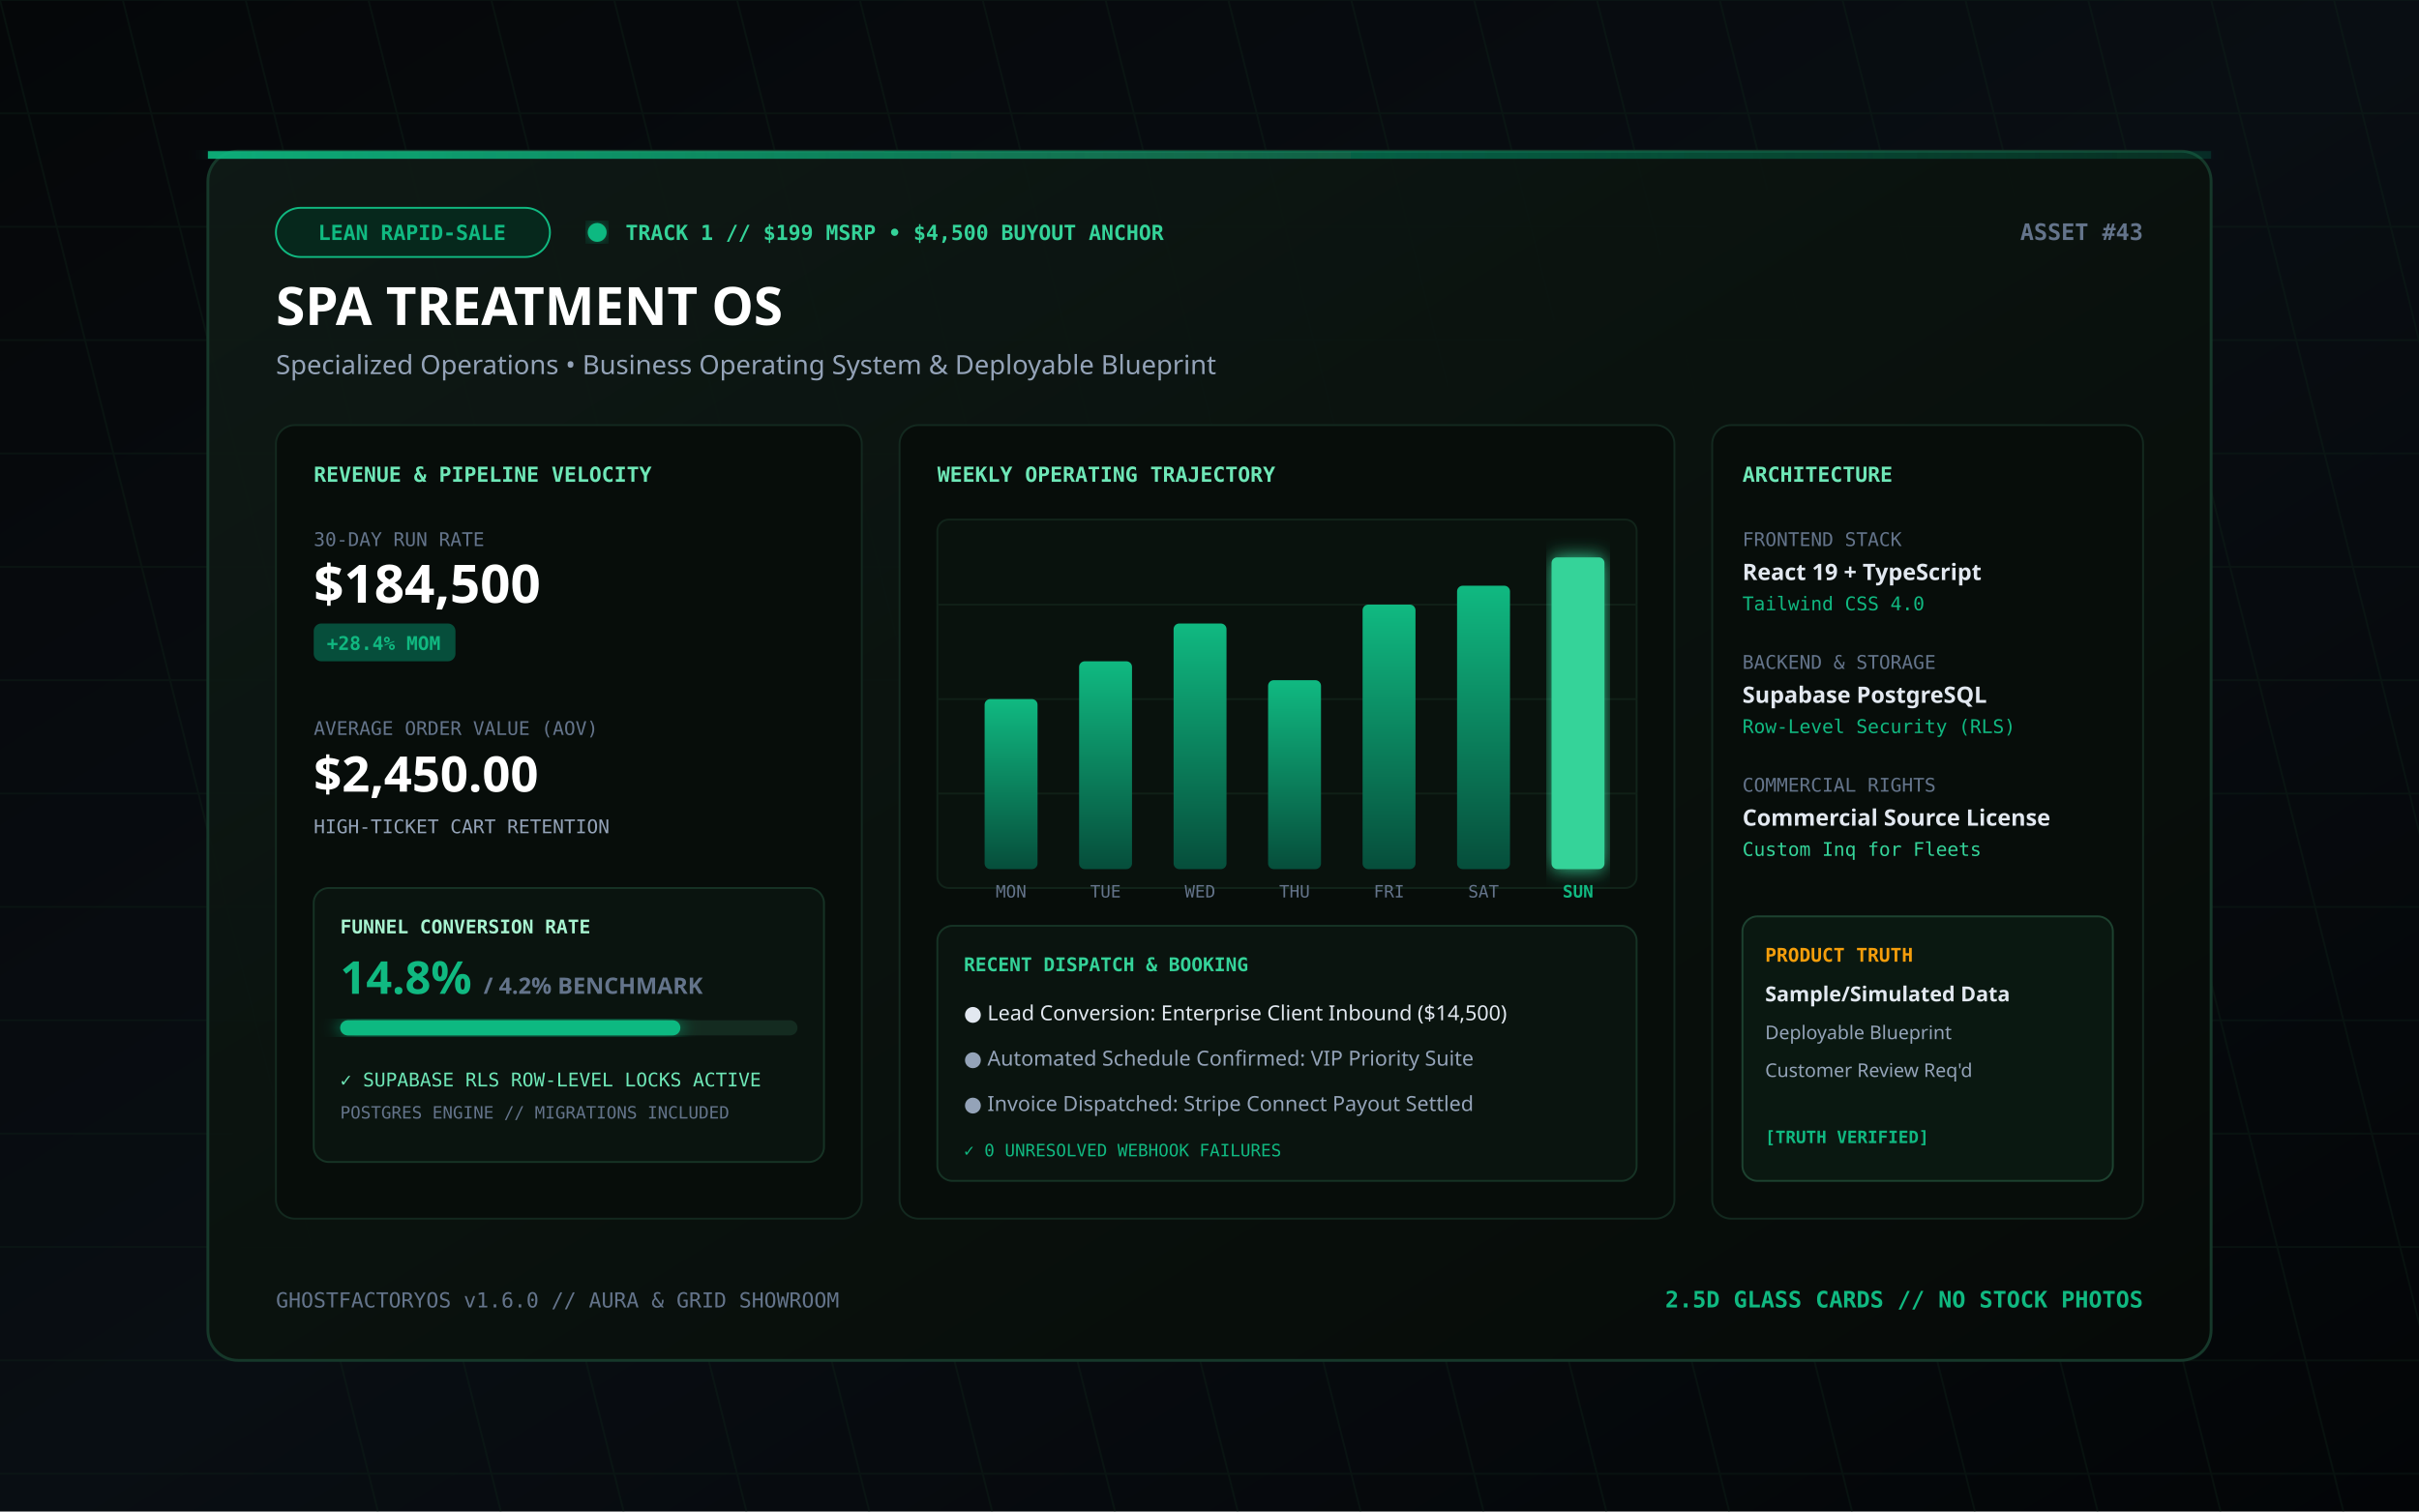
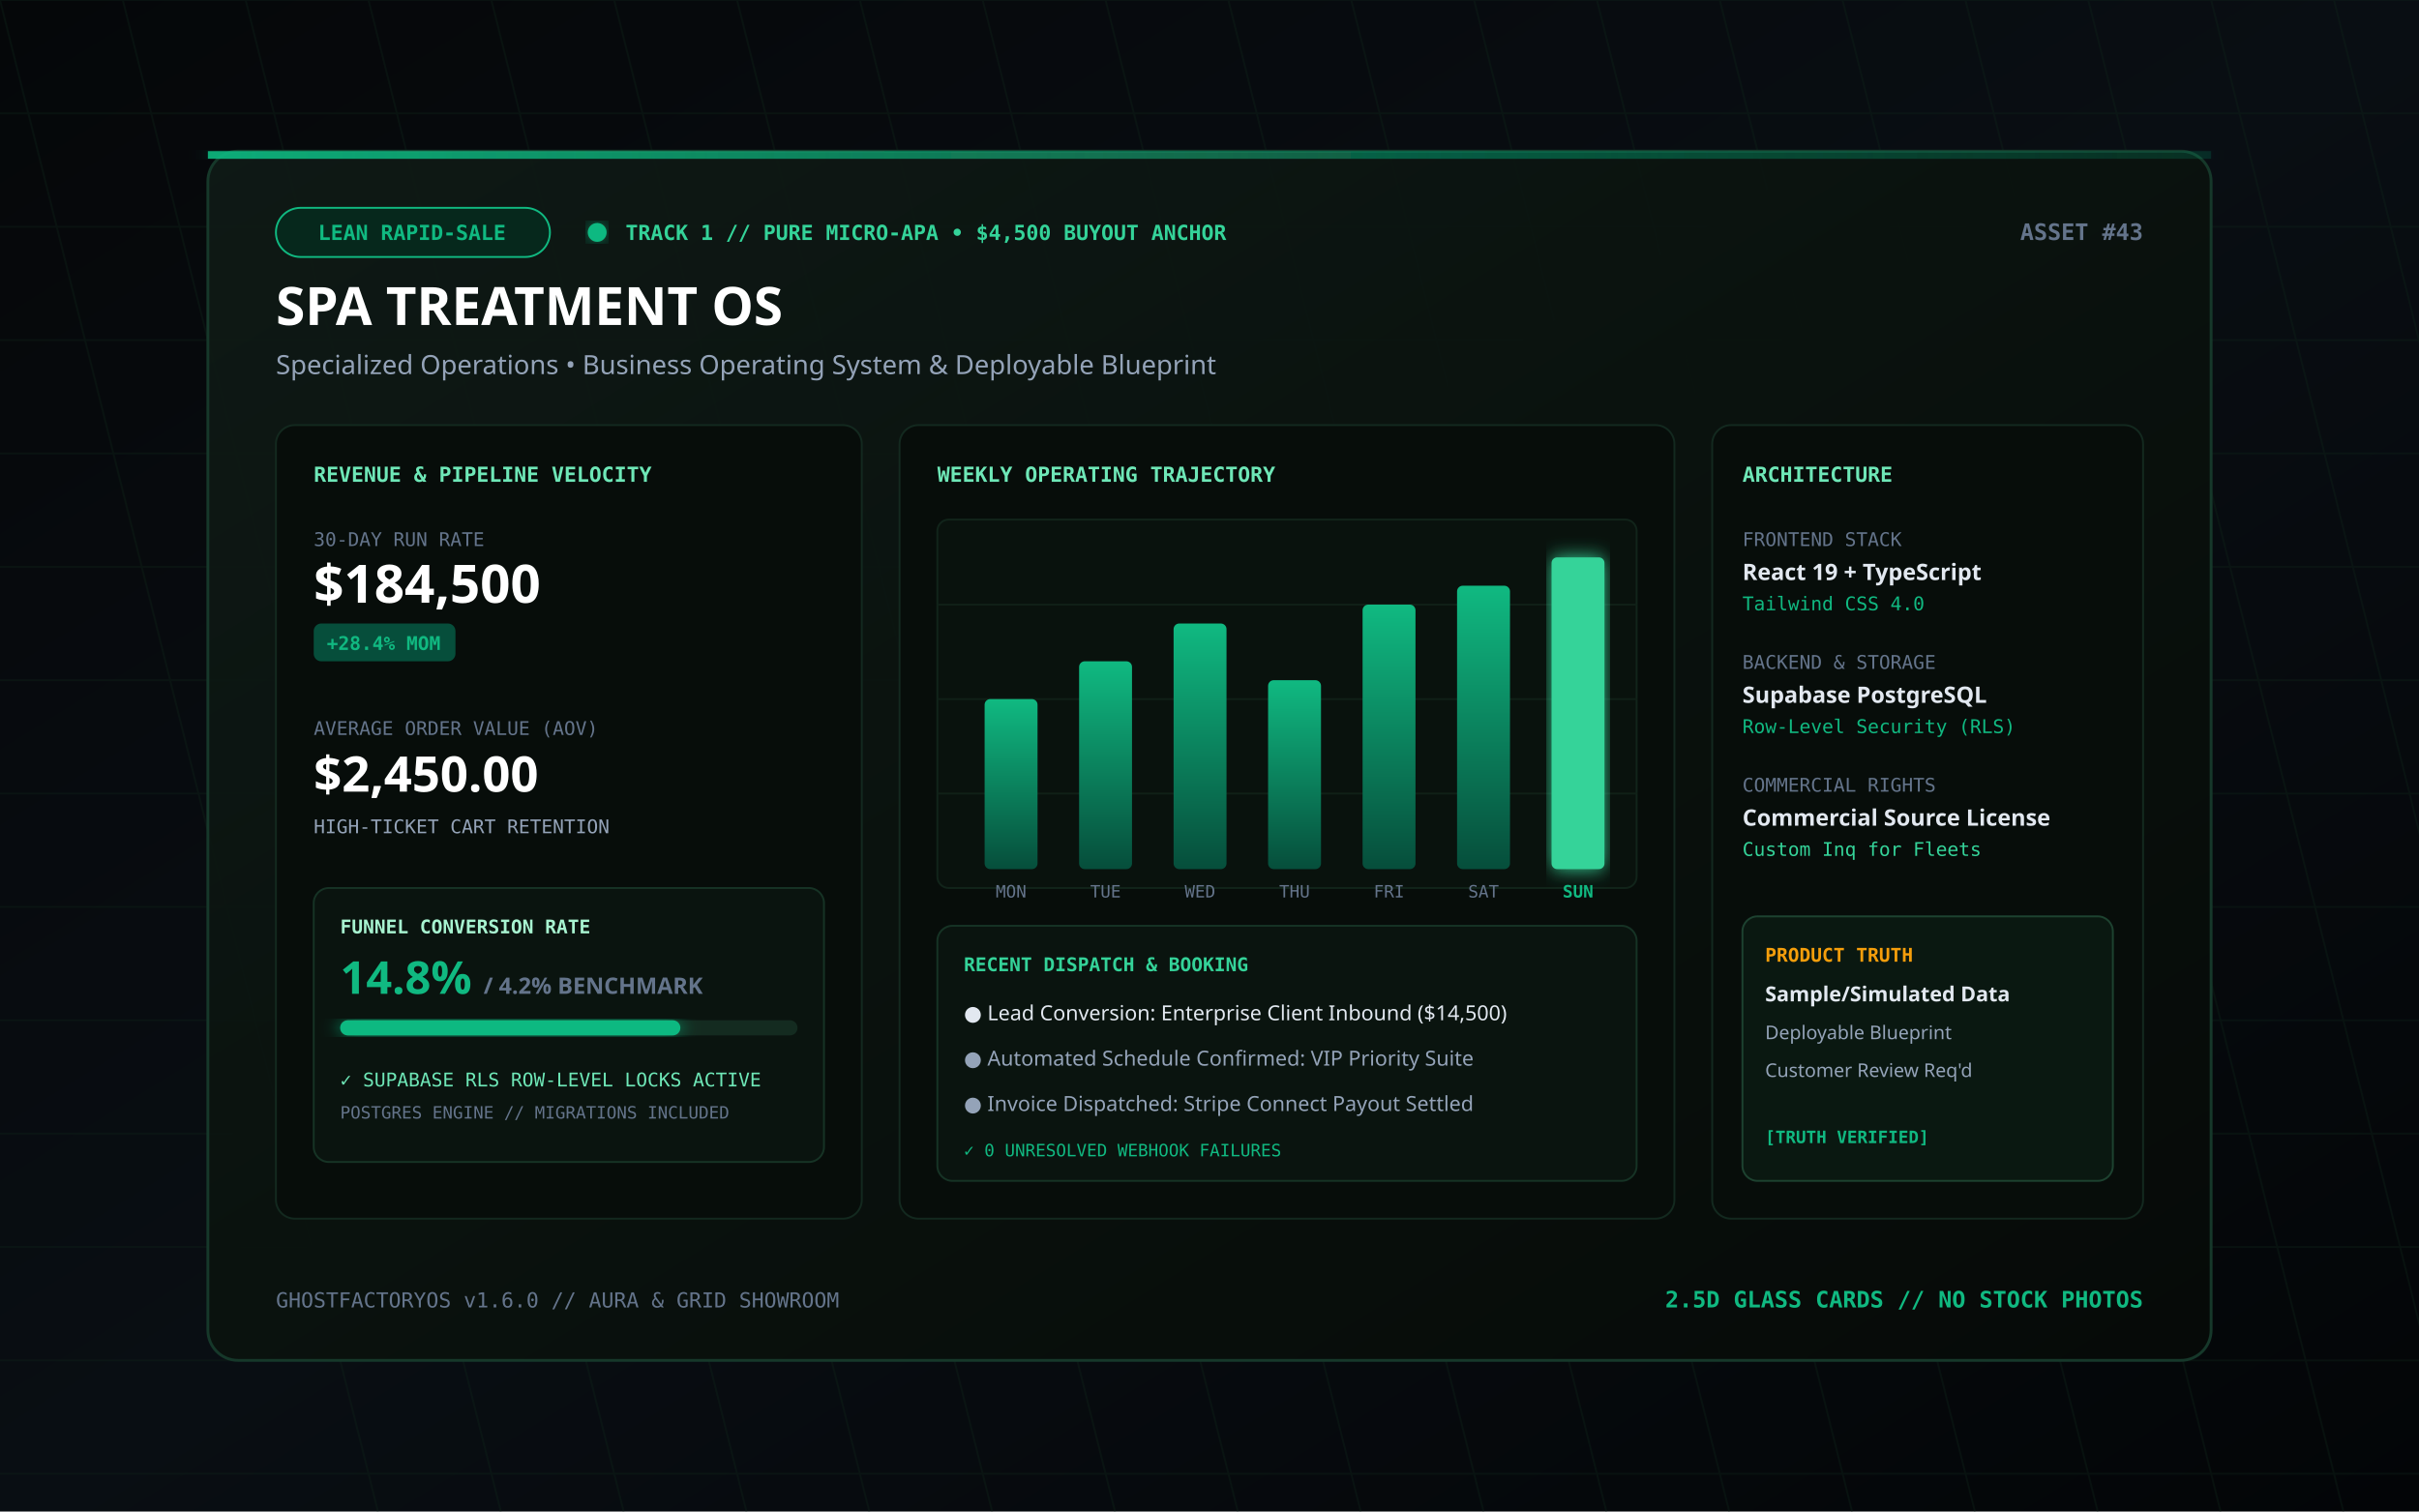
<svg xmlns="http://www.w3.org/2000/svg" width="1280" height="800" viewBox="0 0 1280 800">
  <defs>
    <linearGradient id="bgGradR_43" x1="0%" y1="0%" x2="100%" y2="100%">
      <stop offset="0%" stop-color="#050709" />
      <stop offset="50%" stop-color="#090E13" />
      <stop offset="100%" stop-color="#030507" />
    </linearGradient>
    <linearGradient id="glassCardGrad_43" x1="0%" y1="0%" x2="100%" y2="100%">
      <stop offset="0%" stop-color="#0F1A15" stop-opacity="0.95" />
      <stop offset="50%" stop-color="#0A120E" stop-opacity="0.98" />
      <stop offset="100%" stop-color="#060A08" stop-opacity="0.99" />
    </linearGradient>
    <linearGradient id="emeraldEdge_43" x1="0%" y1="0%" x2="100%" y2="0%">
      <stop offset="0%" stop-color="#10B981" stop-opacity="0.9" />
      <stop offset="100%" stop-color="#059669" stop-opacity="0.2" />
    </linearGradient>
    <linearGradient id="emeraldBar_43" x1="0%" y1="100%" x2="0%" y2="0%">
      <stop offset="0%" stop-color="#064E3B" />
      <stop offset="100%" stop-color="#10B981" />
    </linearGradient>
    <filter id="emeraldGlow_43">
      <feGaussianBlur stdDeviation="5" result="blur" />
      <feMerge>
        <feMergeNode in="blur" />
        <feMergeNode in="SourceGraphic" />
      </feMerge>
    </filter>
  </defs>
  <rect width="1280" height="800" fill="url(#bgGradR_43)" />
  <g stroke="#0F241A" stroke-width="1" opacity="0.35">
    <line x1="0" y1="0" x2="200" y2="800" />
    <line x1="65" y1="0" x2="265" y2="800" />
    <line x1="130" y1="0" x2="330" y2="800" />
    <line x1="195" y1="0" x2="395" y2="800" />
    <line x1="260" y1="0" x2="460" y2="800" />
    <line x1="325" y1="0" x2="525" y2="800" />
    <line x1="390" y1="0" x2="590" y2="800" />
    <line x1="455" y1="0" x2="655" y2="800" />
    <line x1="520" y1="0" x2="720" y2="800" />
    <line x1="585" y1="0" x2="785" y2="800" />
    <line x1="650" y1="0" x2="850" y2="800" />
    <line x1="715" y1="0" x2="915" y2="800" />
    <line x1="780" y1="0" x2="980" y2="800" />
    <line x1="845" y1="0" x2="1045" y2="800" />
    <line x1="910" y1="0" x2="1110" y2="800" />
    <line x1="975" y1="0" x2="1175" y2="800" />
    <line x1="1040" y1="0" x2="1240" y2="800" />
    <line x1="1105" y1="0" x2="1305" y2="800" />
    <line x1="1170" y1="0" x2="1370" y2="800" />
    <line x1="1235" y1="0" x2="1435" y2="800" />
    <line x1="1300" y1="0" x2="1500" y2="800" />
    <line x1="1365" y1="0" x2="1565" y2="800" />
    <line x1="0" y1="0" x2="1280" y2="0" />
    <line x1="0" y1="60" x2="1280" y2="60" />
    <line x1="0" y1="120" x2="1280" y2="120" />
    <line x1="0" y1="180" x2="1280" y2="180" />
    <line x1="0" y1="240" x2="1280" y2="240" />
    <line x1="0" y1="300" x2="1280" y2="300" />
    <line x1="0" y1="360" x2="1280" y2="360" />
    <line x1="0" y1="420" x2="1280" y2="420" />
    <line x1="0" y1="480" x2="1280" y2="480" />
    <line x1="0" y1="540" x2="1280" y2="540" />
    <line x1="0" y1="600" x2="1280" y2="600" />
    <line x1="0" y1="660" x2="1280" y2="660" />
    <line x1="0" y1="720" x2="1280" y2="720" />
    <line x1="0" y1="780" x2="1280" y2="780" />
    <line x1="0" y1="840" x2="1280" y2="840" />
  </g>
  <g transform="translate(110, 80)">
    <rect x="0" y="0" width="1060" height="640" rx="16" fill="url(#glassCardGrad_43)" stroke="#16382A" stroke-width="1.5" />
    <rect x="0" y="0" width="1060" height="4" fill="url(#emeraldEdge_43)" filter="url(#emeraldGlow_43)" />
    <g transform="translate(36, 30)">
      <rect x="0" y="0" width="145" height="26" rx="13" fill="#06281C" stroke="#10B981" stroke-width="1" />
      <text x="72" y="17" fill="#10B981" font-family="monospace" font-size="11" font-weight="700" text-anchor="middle">LEAN RAPID-SALE</text>
      <circle cx="170" cy="13" r="5" fill="#10B981" filter="url(#emeraldGlow_43)" />
-       <text x="185" y="17" fill="#34D399" font-family="monospace" font-size="11" font-weight="600">TRACK 1 // $199 MSRP • $4,500 BUYOUT ANCHOR</text>
+       <text x="185" y="17" fill="#34D399" font-family="monospace" font-size="11" font-weight="600">TRACK 1 // PURE MICRO-APA • $4,500 BUYOUT ANCHOR</text>
      <text x="988" y="17" fill="#64748B" font-family="monospace" font-size="12" text-anchor="end" font-weight="600">ASSET #43</text>
    </g>
    <text x="36" y="92" fill="#FFFFFF" font-family="sans-serif" font-size="28" font-weight="800">SPA TREATMENT OS</text>
    <text x="36" y="118" fill="#94A3B8" font-family="sans-serif" font-size="14" font-weight="500">Specialized Operations • Business Operating System &amp; Deployable Blueprint</text>
    <g transform="translate(36, 145)">
      <rect width="310" height="420" rx="10" fill="#070D0A" stroke="#13291F" stroke-width="1" />
      <text x="20" y="30" fill="#6EE7B7" font-family="monospace" font-size="11" font-weight="700">REVENUE &amp; PIPELINE VELOCITY</text>
      <g transform="translate(20, 50)">
        <text x="0" y="14" fill="#64748B" font-family="monospace" font-size="10">30-DAY RUN RATE</text>
        <text x="0" y="44" fill="#FFFFFF" font-family="sans-serif" font-size="28" font-weight="800">$184,500</text>
        <rect x="0" y="55" width="75" height="20" rx="4" fill="#064E3B" />
        <text x="37" y="69" fill="#10B981" font-family="monospace" font-size="10" font-weight="700" text-anchor="middle">+28.4% MOM</text>
      </g>
      <g transform="translate(20, 150)">
        <text x="0" y="14" fill="#64748B" font-family="monospace" font-size="10">AVERAGE ORDER VALUE (AOV)</text>
        <text x="0" y="44" fill="#FFFFFF" font-family="sans-serif" font-size="26" font-weight="700">$2,450.00</text>
        <text x="0" y="66" fill="#94A3B8" font-family="monospace" font-size="10">HIGH-TICKET CART RETENTION</text>
      </g>
      <g transform="translate(20, 245)">
        <rect width="270" height="145" rx="8" fill="#0A140F" stroke="#163325" stroke-width="1" />
        <text x="14" y="24" fill="#A7F3D0" font-family="monospace" font-size="10" font-weight="700">FUNNEL CONVERSION RATE</text>
        <text x="14" y="56" fill="#10B981" font-family="sans-serif" font-size="24" font-weight="800">14.8% <tspan fill="#64748B" font-size="12">/ 4.2% BENCHMARK</tspan>
        </text>
        <rect x="14" y="70" width="242" height="8" rx="4" fill="#142B20" />
        <rect x="14" y="70" width="180" height="8" rx="4" fill="#10B981" filter="url(#emeraldGlow_43)" />
        <text x="14" y="105" fill="#6EE7B7" font-family="monospace" font-size="10">✓ SUPABASE RLS ROW-LEVEL LOCKS ACTIVE</text>
        <text x="14" y="122" fill="#64748B" font-family="monospace" font-size="9">POSTGRES ENGINE // MIGRATIONS INCLUDED</text>
      </g>
    </g>
    <g transform="translate(366, 145)">
      <rect width="410" height="420" rx="10" fill="#070D0A" stroke="#13291F" stroke-width="1" />
      <text x="20" y="30" fill="#6EE7B7" font-family="monospace" font-size="11" font-weight="700">WEEKLY OPERATING TRAJECTORY</text>
      <g transform="translate(20, 50)">
        <rect width="370" height="195" rx="6" fill="#09120D" stroke="#11241A" stroke-width="1" />
        <line x1="0" y1="45" x2="370" y2="45" stroke="#102017" stroke-width="1" />
        <line x1="0" y1="95" x2="370" y2="95" stroke="#102017" stroke-width="1" />
        <line x1="0" y1="145" x2="370" y2="145" stroke="#102017" stroke-width="1" />
        <rect x="25" y="95" width="28" height="90" rx="3" fill="url(#emeraldBar_43)" />
        <rect x="75" y="75" width="28" height="110" rx="3" fill="url(#emeraldBar_43)" />
        <rect x="125" y="55" width="28" height="130" rx="3" fill="url(#emeraldBar_43)" />
        <rect x="175" y="85" width="28" height="100" rx="3" fill="url(#emeraldBar_43)" />
        <rect x="225" y="45" width="28" height="140" rx="3" fill="url(#emeraldBar_43)" />
        <rect x="275" y="35" width="28" height="150" rx="3" fill="url(#emeraldBar_43)" />
        <rect x="325" y="20" width="28" height="165" rx="3" fill="#34D399" filter="url(#emeraldGlow_43)" />
        <text x="39" y="200" fill="#64748B" font-family="monospace" font-size="9" text-anchor="middle">MON</text>
        <text x="89" y="200" fill="#64748B" font-family="monospace" font-size="9" text-anchor="middle">TUE</text>
        <text x="139" y="200" fill="#64748B" font-family="monospace" font-size="9" text-anchor="middle">WED</text>
        <text x="189" y="200" fill="#64748B" font-family="monospace" font-size="9" text-anchor="middle">THU</text>
        <text x="239" y="200" fill="#64748B" font-family="monospace" font-size="9" text-anchor="middle">FRI</text>
        <text x="289" y="200" fill="#64748B" font-family="monospace" font-size="9" text-anchor="middle">SAT</text>
        <text x="339" y="200" fill="#10B981" font-family="monospace" font-size="9" font-weight="700" text-anchor="middle">SUN</text>
      </g>
      <g transform="translate(20, 265)">
        <rect width="370" height="135" rx="8" fill="#0A140F" stroke="#163325" stroke-width="1" />
        <text x="14" y="24" fill="#34D399" font-family="monospace" font-size="10" font-weight="700">RECENT DISPATCH &amp; BOOKING</text>
        <text x="14" y="50" fill="#E2E8F0" font-family="sans-serif" font-size="11">● Lead Conversion: Enterprise Client Inbound ($14,500)</text>
        <text x="14" y="74" fill="#94A3B8" font-family="sans-serif" font-size="11">● Automated Schedule Confirmed: VIP Priority Suite</text>
        <text x="14" y="98" fill="#94A3B8" font-family="sans-serif" font-size="11">● Invoice Dispatched: Stripe Connect Payout Settled</text>
        <text x="14" y="122" fill="#10B981" font-family="monospace" font-size="9">✓ 0 UNRESOLVED WEBHOOK FAILURES</text>
      </g>
    </g>
    <g transform="translate(796, 145)">
      <rect width="228" height="420" rx="10" fill="#070D0A" stroke="#13291F" stroke-width="1" />
      <text x="16" y="30" fill="#6EE7B7" font-family="monospace" font-size="11" font-weight="700">ARCHITECTURE</text>
      <g transform="translate(16, 50)">
        <text x="0" y="14" fill="#64748B" font-family="monospace" font-size="10">FRONTEND STACK</text>
        <text x="0" y="32" fill="#E2E8F0" font-family="sans-serif" font-size="12" font-weight="600">React 19 + TypeScript</text>
        <text x="0" y="48" fill="#10B981" font-family="monospace" font-size="10">Tailwind CSS 4.0</text>
      </g>
      <g transform="translate(16, 115)">
        <text x="0" y="14" fill="#64748B" font-family="monospace" font-size="10">BACKEND &amp; STORAGE</text>
        <text x="0" y="32" fill="#E2E8F0" font-family="sans-serif" font-size="12" font-weight="600">Supabase PostgreSQL</text>
        <text x="0" y="48" fill="#10B981" font-family="monospace" font-size="10">Row-Level Security (RLS)</text>
      </g>
      <g transform="translate(16, 180)">
        <text x="0" y="14" fill="#64748B" font-family="monospace" font-size="10">COMMERCIAL RIGHTS</text>
        <text x="0" y="32" fill="#E2E8F0" font-family="sans-serif" font-size="12" font-weight="600">Commercial Source License</text>
        <text x="0" y="48" fill="#34D399" font-family="monospace" font-size="10">Custom Inq for Fleets</text>
      </g>
      <g transform="translate(16, 260)">
        <rect width="196" height="140" rx="8" fill="#0A1811" stroke="#1D4230" stroke-width="1" />
        <text x="12" y="24" fill="#F59E0B" font-family="monospace" font-size="10" font-weight="700">PRODUCT TRUTH</text>
        <text x="12" y="45" fill="#E2E8F0" font-family="sans-serif" font-size="11" font-weight="600">Sample/Simulated Data</text>
        <text x="12" y="65" fill="#94A3B8" font-family="sans-serif" font-size="10">Deployable Blueprint</text>
        <text x="12" y="85" fill="#94A3B8" font-family="sans-serif" font-size="10">Customer Review Req'd</text>
        <text x="12" y="120" fill="#10B981" font-family="monospace" font-size="9" font-weight="700">[TRUTH VERIFIED]</text>
      </g>
    </g>
    <g transform="translate(36, 590)">
      <text x="0" y="22" fill="#64748B" font-family="monospace" font-size="11">GHOSTFACTORYOS v1.6.0 // AURA &amp; GRID SHOWROOM</text>
      <text x="988" y="22" fill="#10B981" font-family="monospace" font-size="12" font-weight="700" text-anchor="end">2.5D GLASS CARDS // NO STOCK PHOTOS</text>
    </g>
  </g>
</svg>
